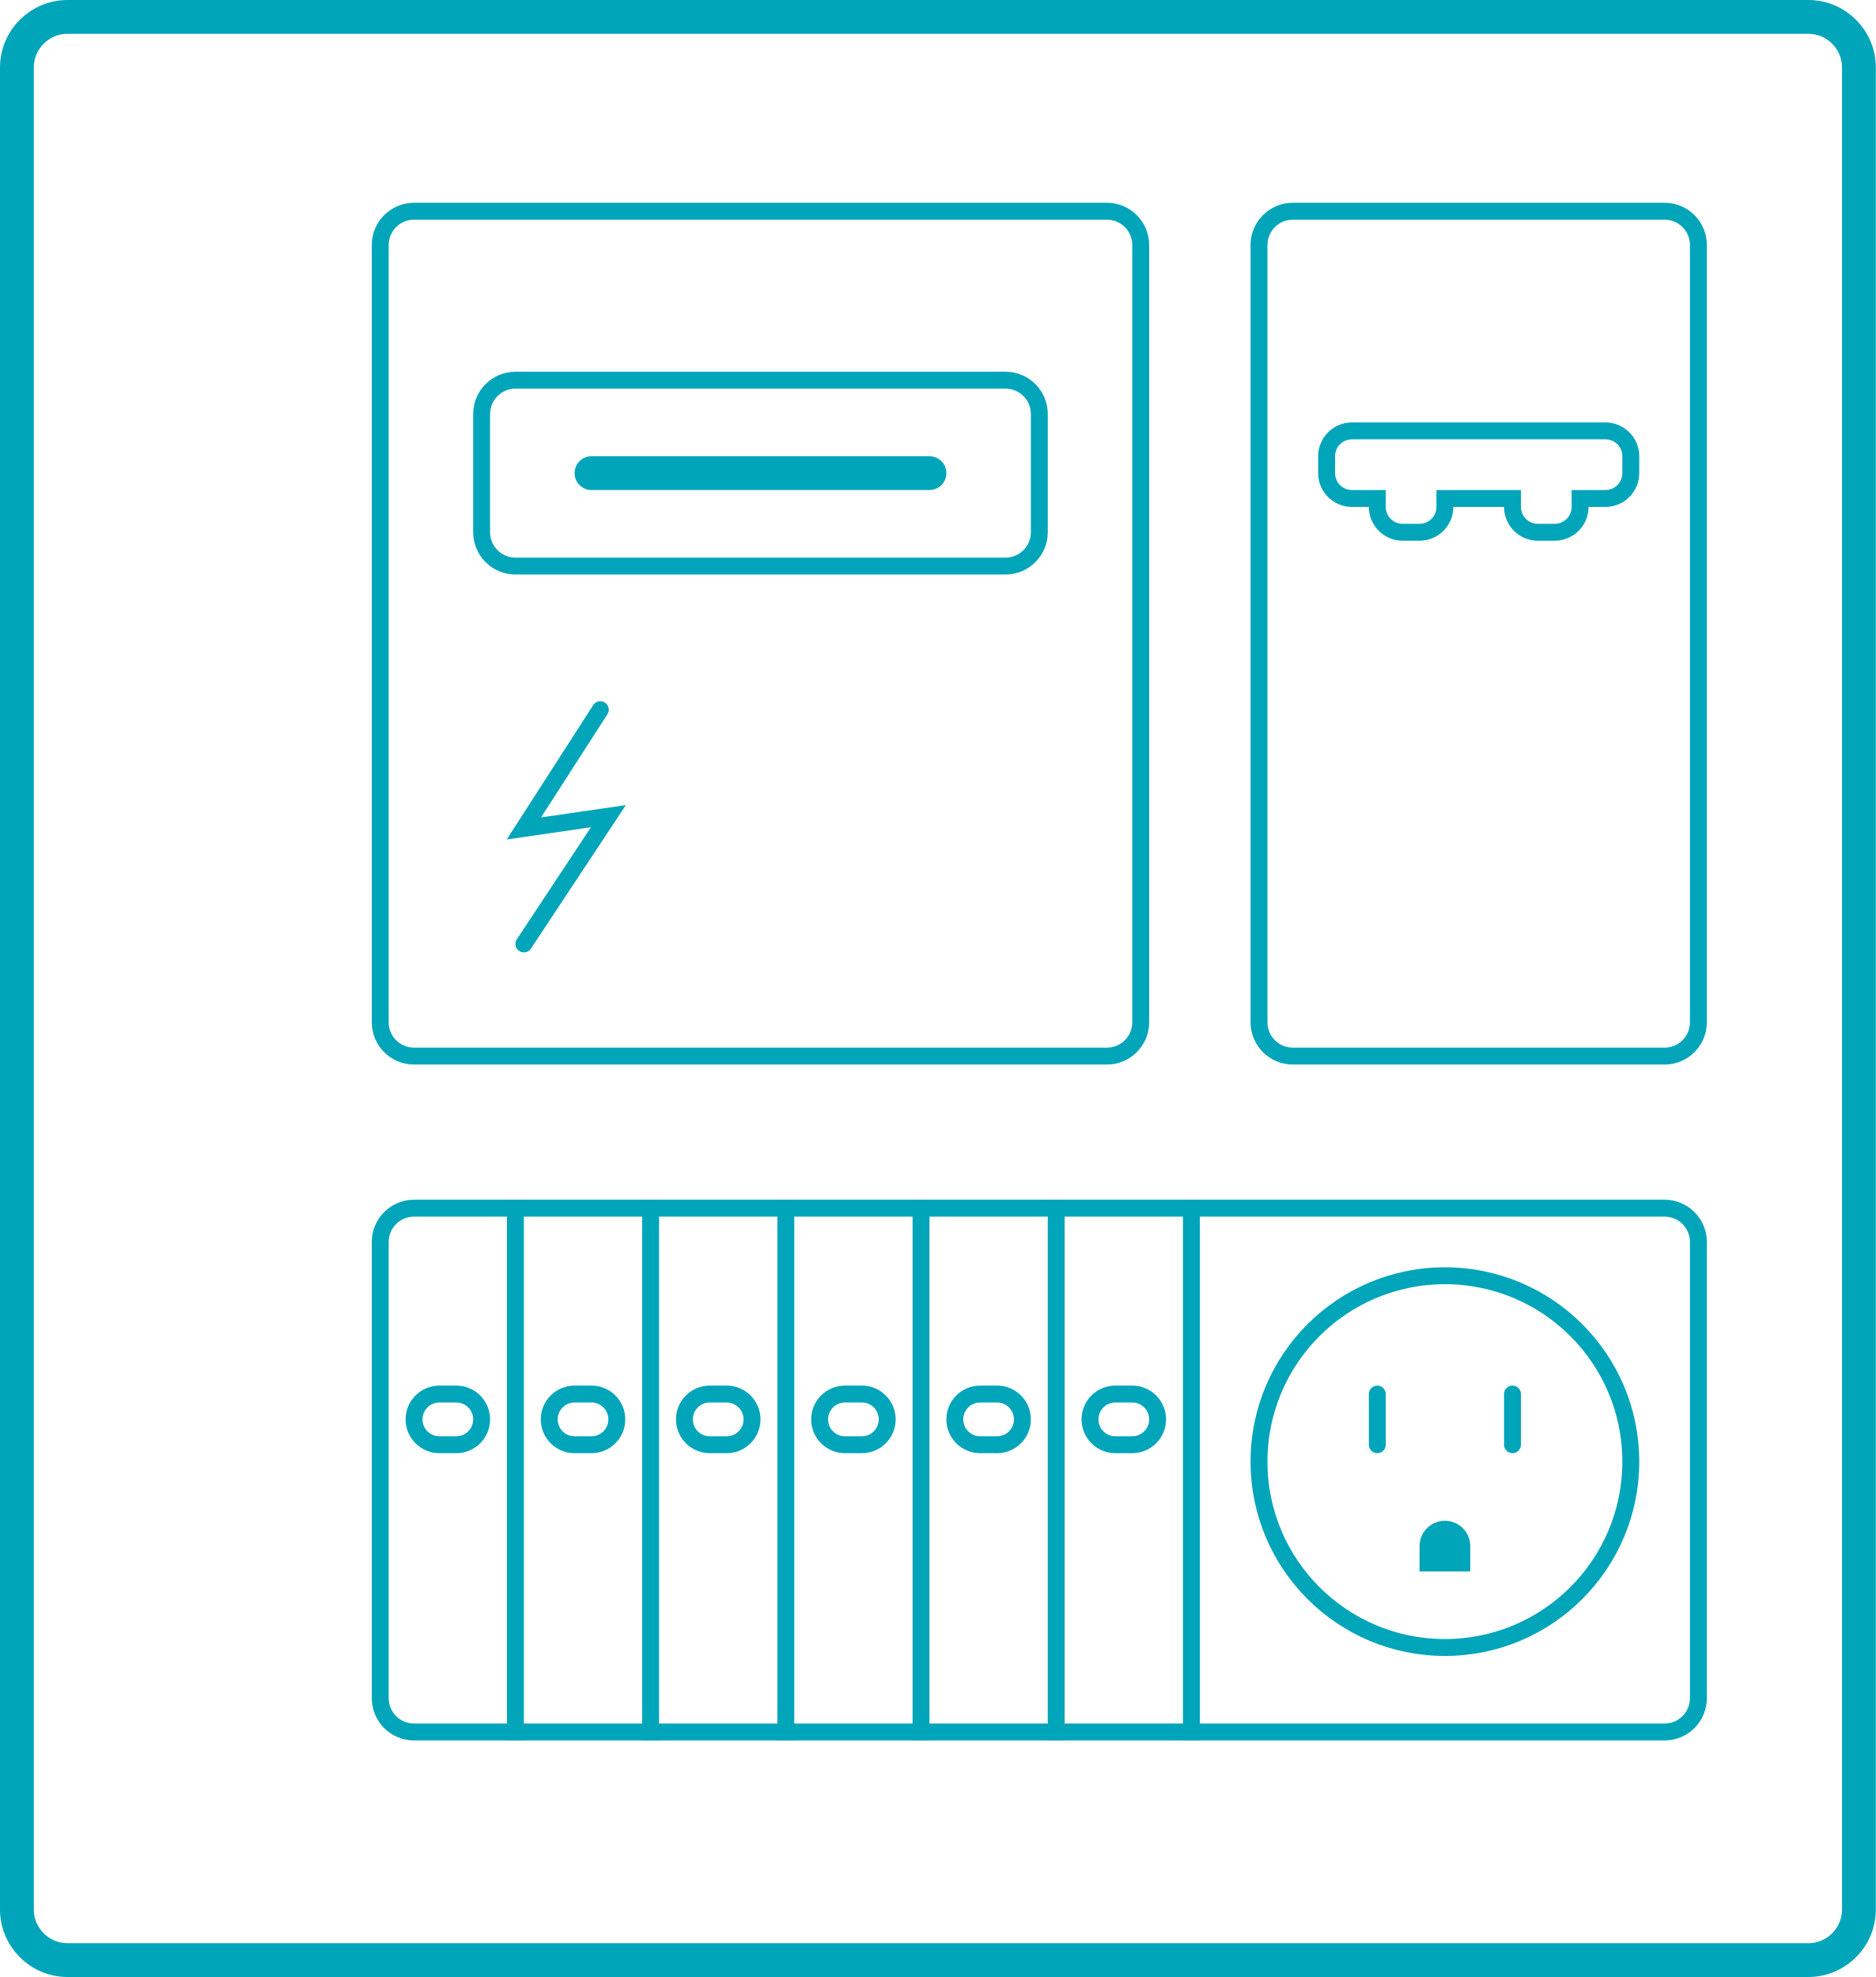
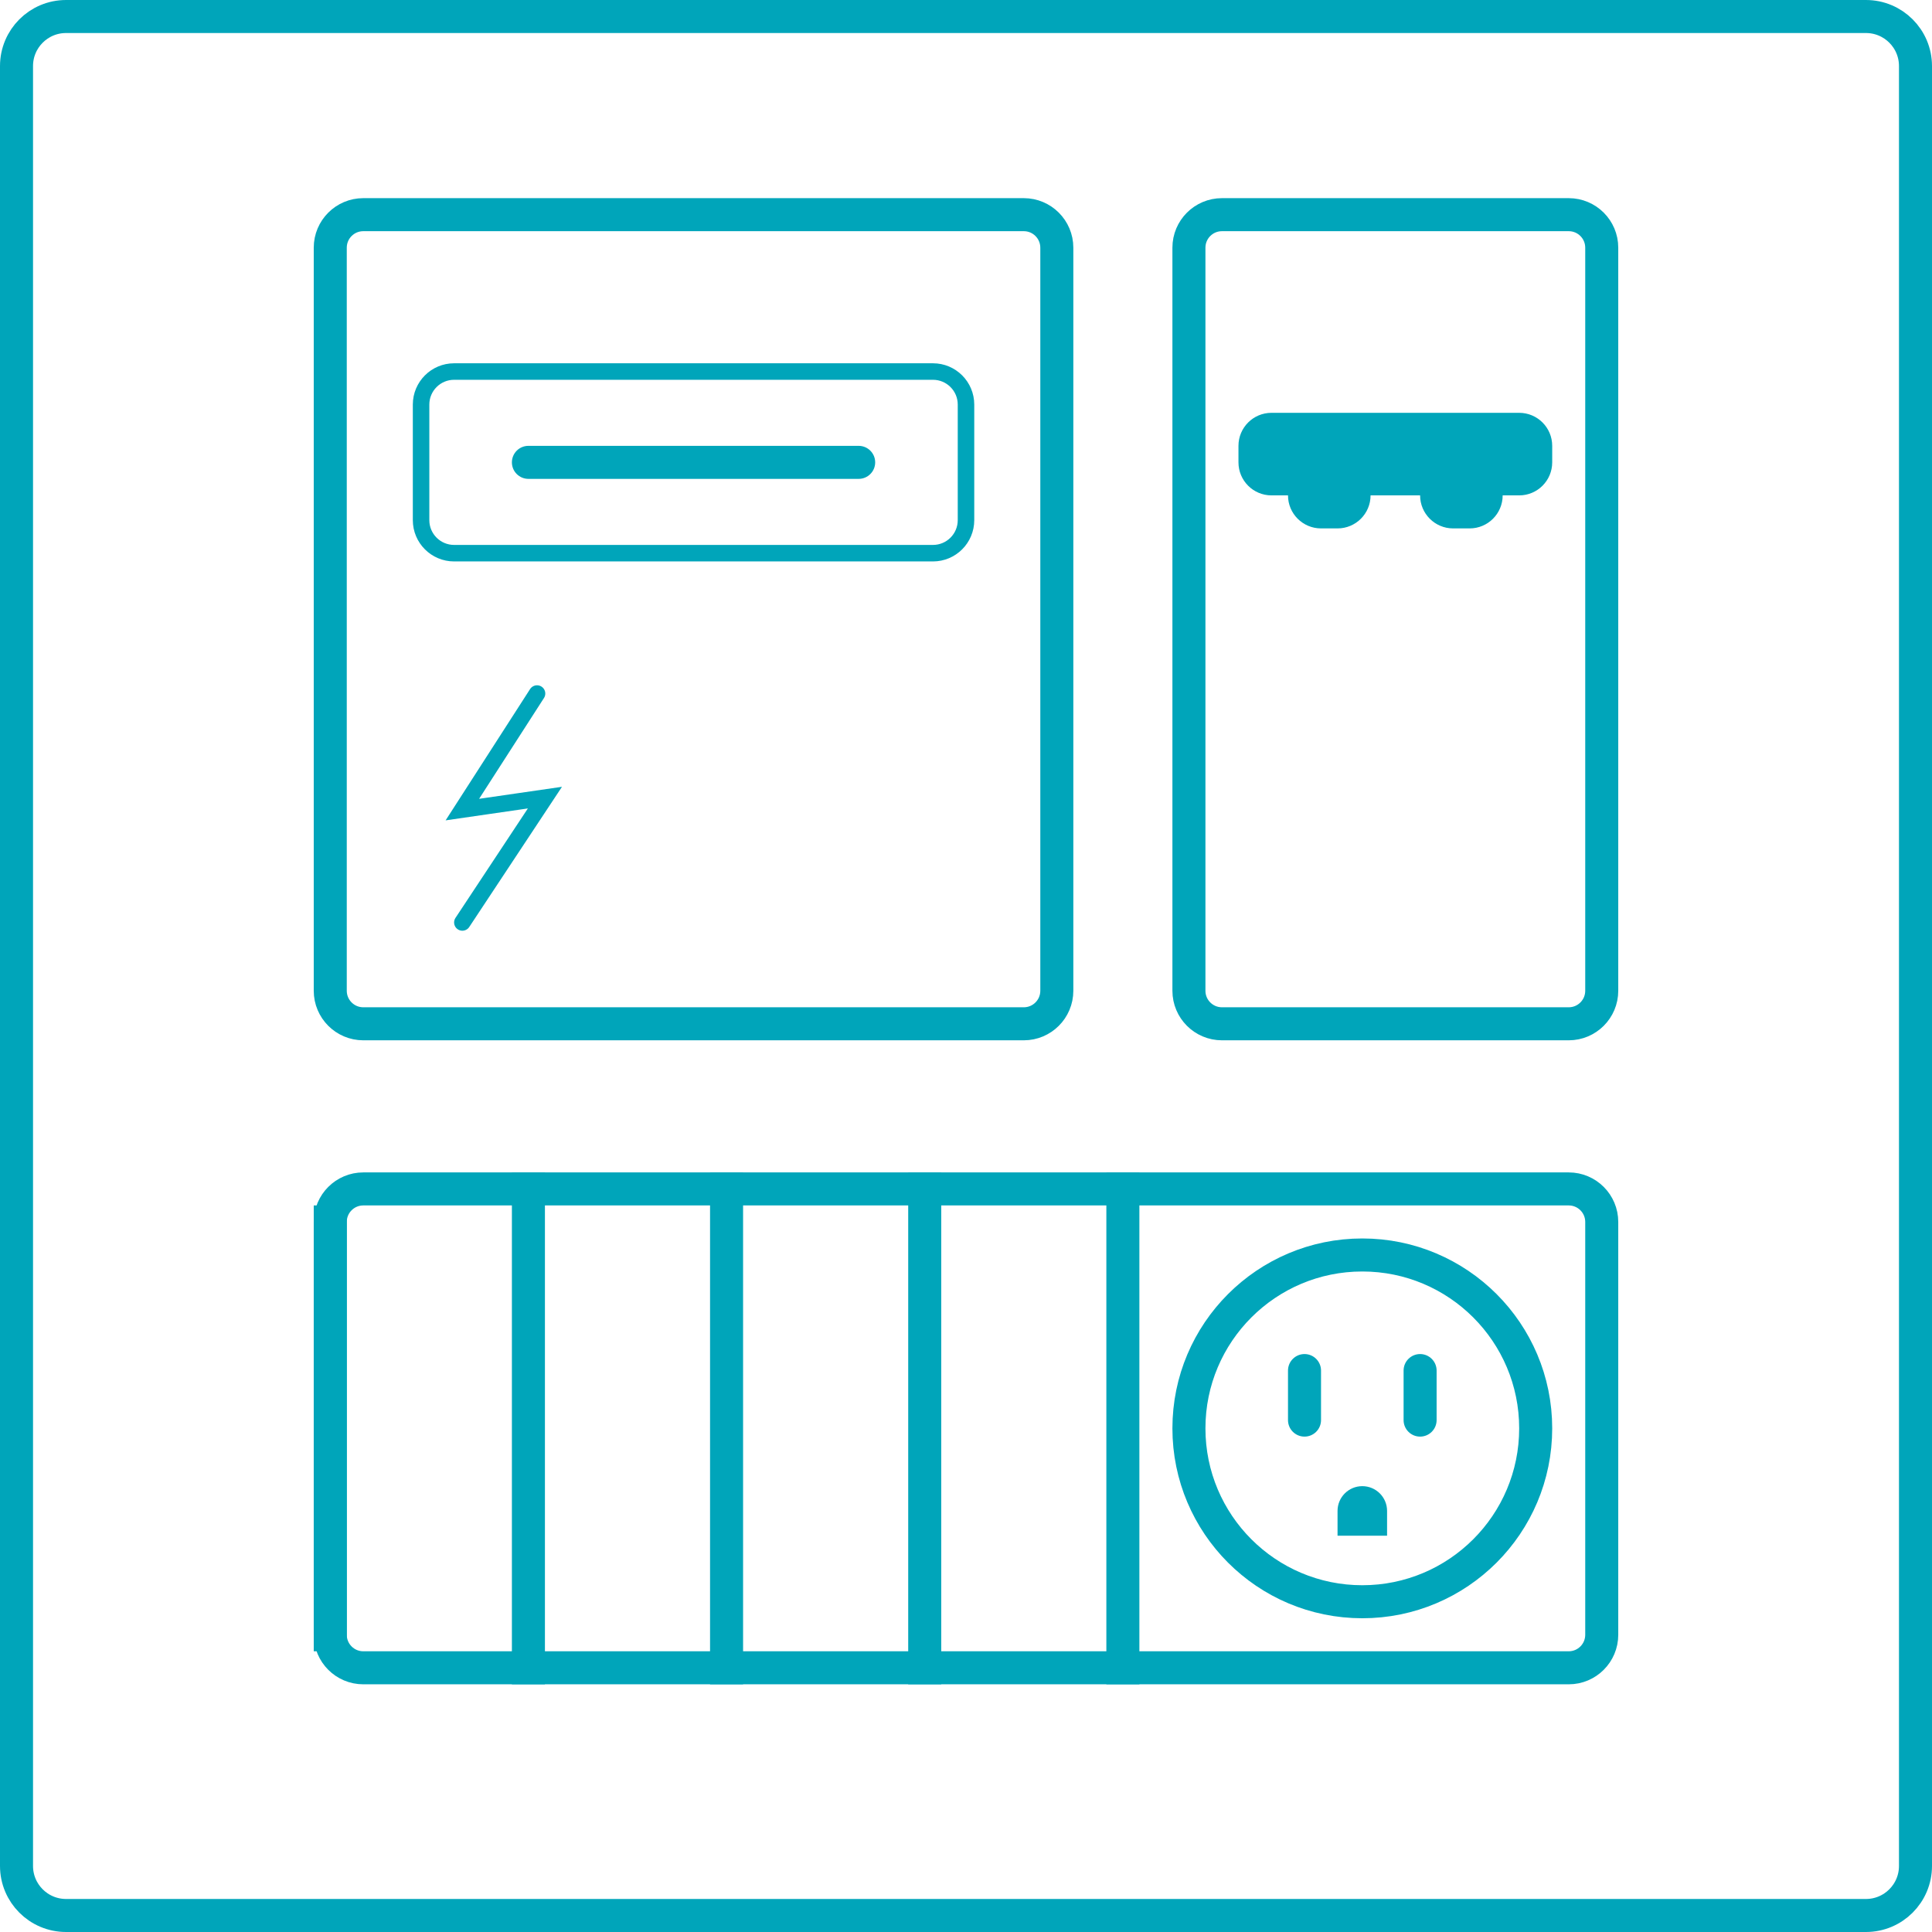
- <svg xmlns="http://www.w3.org/2000/svg" width="111" height="117" viewBox="0 0 111 117">
+ <svg xmlns="http://www.w3.org/2000/svg" width="117" height="117" viewBox="0 0 117 117">
  <g fill="none" fill-rule="evenodd">
-     <rect width="109" height="115" x="1" y="1" stroke="#00A5BA" stroke-width="2" rx="3" />
-     <g transform="translate(22 71)">
-       <rect width="78" height="31" x=".5" y=".5" stroke="#00A5BA" rx="2" />
+     <rect width="115" height="115" x="1" y="1" stroke="#00A5BA" stroke-width="2" rx="3" />
+     <g transform="translate(19 71)">
+       <rect width="77" height="29" x="1" y="1" stroke="#00A5BA" stroke-width="2" rx="2" />
      <g transform="translate(52 4)">
-         <circle cx="11.5" cy="11.5" r="11" stroke="#00A5BA" />
-         <rect width="1" height="4" x="7" y="7" fill="#00A5BA" rx=".5" />
-         <rect width="1" height="4" x="15" y="7" fill="#00A5BA" rx=".5" />
+         <circle cx="11.5" cy="11.5" r="10.5" stroke="#00A5BA" stroke-width="2" />
+         <rect width="2" height="5" x="7" y="7" fill="#00A5BA" rx="1" />
+         <rect width="2" height="5" x="14" y="7" fill="#00A5BA" rx="1" />
        <path fill="#00A5BA" d="M11.5 15a1.5 1.5 0 0 1 1.5 1.5V18h-3v-1.5a1.5 1.5 0 0 1 1.5-1.5z" />
      </g>
      <g fill="#00A5BA">
-         <path d="M8 0h1v32H8zM16 0h1v32h-1zM24 0h1v32h-1zM48 0h1v32h-1zM40 0h1v32h-1zM32 0h1v32h-1z" />
-       </g>
-       <g stroke="#00A5BA" transform="translate(2 11)">
-         <rect width="4" height="3" x=".5" y=".5" rx="1.5" />
-         <rect width="4" height="3" x="8.5" y=".5" rx="1.5" />
-         <rect width="4" height="3" x="16.5" y=".5" rx="1.5" />
-         <rect width="4" height="3" x="40.5" y=".5" rx="1.5" />
-         <rect width="4" height="3" x="32.5" y=".5" rx="1.5" />
-         <rect width="4" height="3" x="24.5" y=".5" rx="1.5" />
+         <path d="M0 2h2v27H0zM12 0h2v31h-2zM36 0h2v31h-2zM24 0h2v31h-2zM48 0h2v31h-2z" />
      </g>
    </g>
-     <g stroke="#00A5BA" transform="translate(74 12)">
-       <rect width="26" height="50" x=".5" y=".5" rx="2" />
-       <path d="M11.5 17.5h4v.5a1.5 1.5 0 0 0 1.5 1.5h1a1.5 1.5 0 0 0 1.5-1.5v-.5H21a1.5 1.5 0 0 0 1.5-1.5v-1a1.5 1.5 0 0 0-1.5-1.5H6A1.5 1.5 0 0 0 4.5 15v1A1.5 1.5 0 0 0 6 17.5h1.5v.5A1.5 1.5 0 0 0 9 19.5h1a1.5 1.5 0 0 0 1.5-1.5v-.5z" />
+     <g transform="translate(71 12)">
+       <rect width="25" height="49" x="1" y="1" stroke="#00A5BA" stroke-width="2" rx="2" />
+       <path fill="#00A5BA" d="M15 18h-3a2 2 0 0 1-2 2H9a2 2 0 0 1-2-2H6a2 2 0 0 1-2-2v-1a2 2 0 0 1 2-2h15a2 2 0 0 1 2 2v1a2 2 0 0 1-2 2h-1a2 2 0 0 1-2 2h-1a2 2 0 0 1-2-2z" />
    </g>
-     <g transform="translate(22 12)">
-       <rect width="45" height="50" x=".5" y=".5" stroke="#00A5BA" rx="2" />
+     <g transform="translate(19 12)">
+       <rect width="44" height="49" x="1" y="1" stroke="#00A5BA" stroke-width="2" rx="2" />
      <rect width="33" height="11" x="6.5" y="10.5" stroke="#00A5BA" rx="2" />
      <rect width="22" height="2" x="12" y="15" fill="#00A5BA" rx="1" />
      <path stroke="#00A5BA" stroke-linecap="round" d="M13.522 30L9 37.028l5-.725-5 7.56" />
    </g>
  </g>
</svg>
